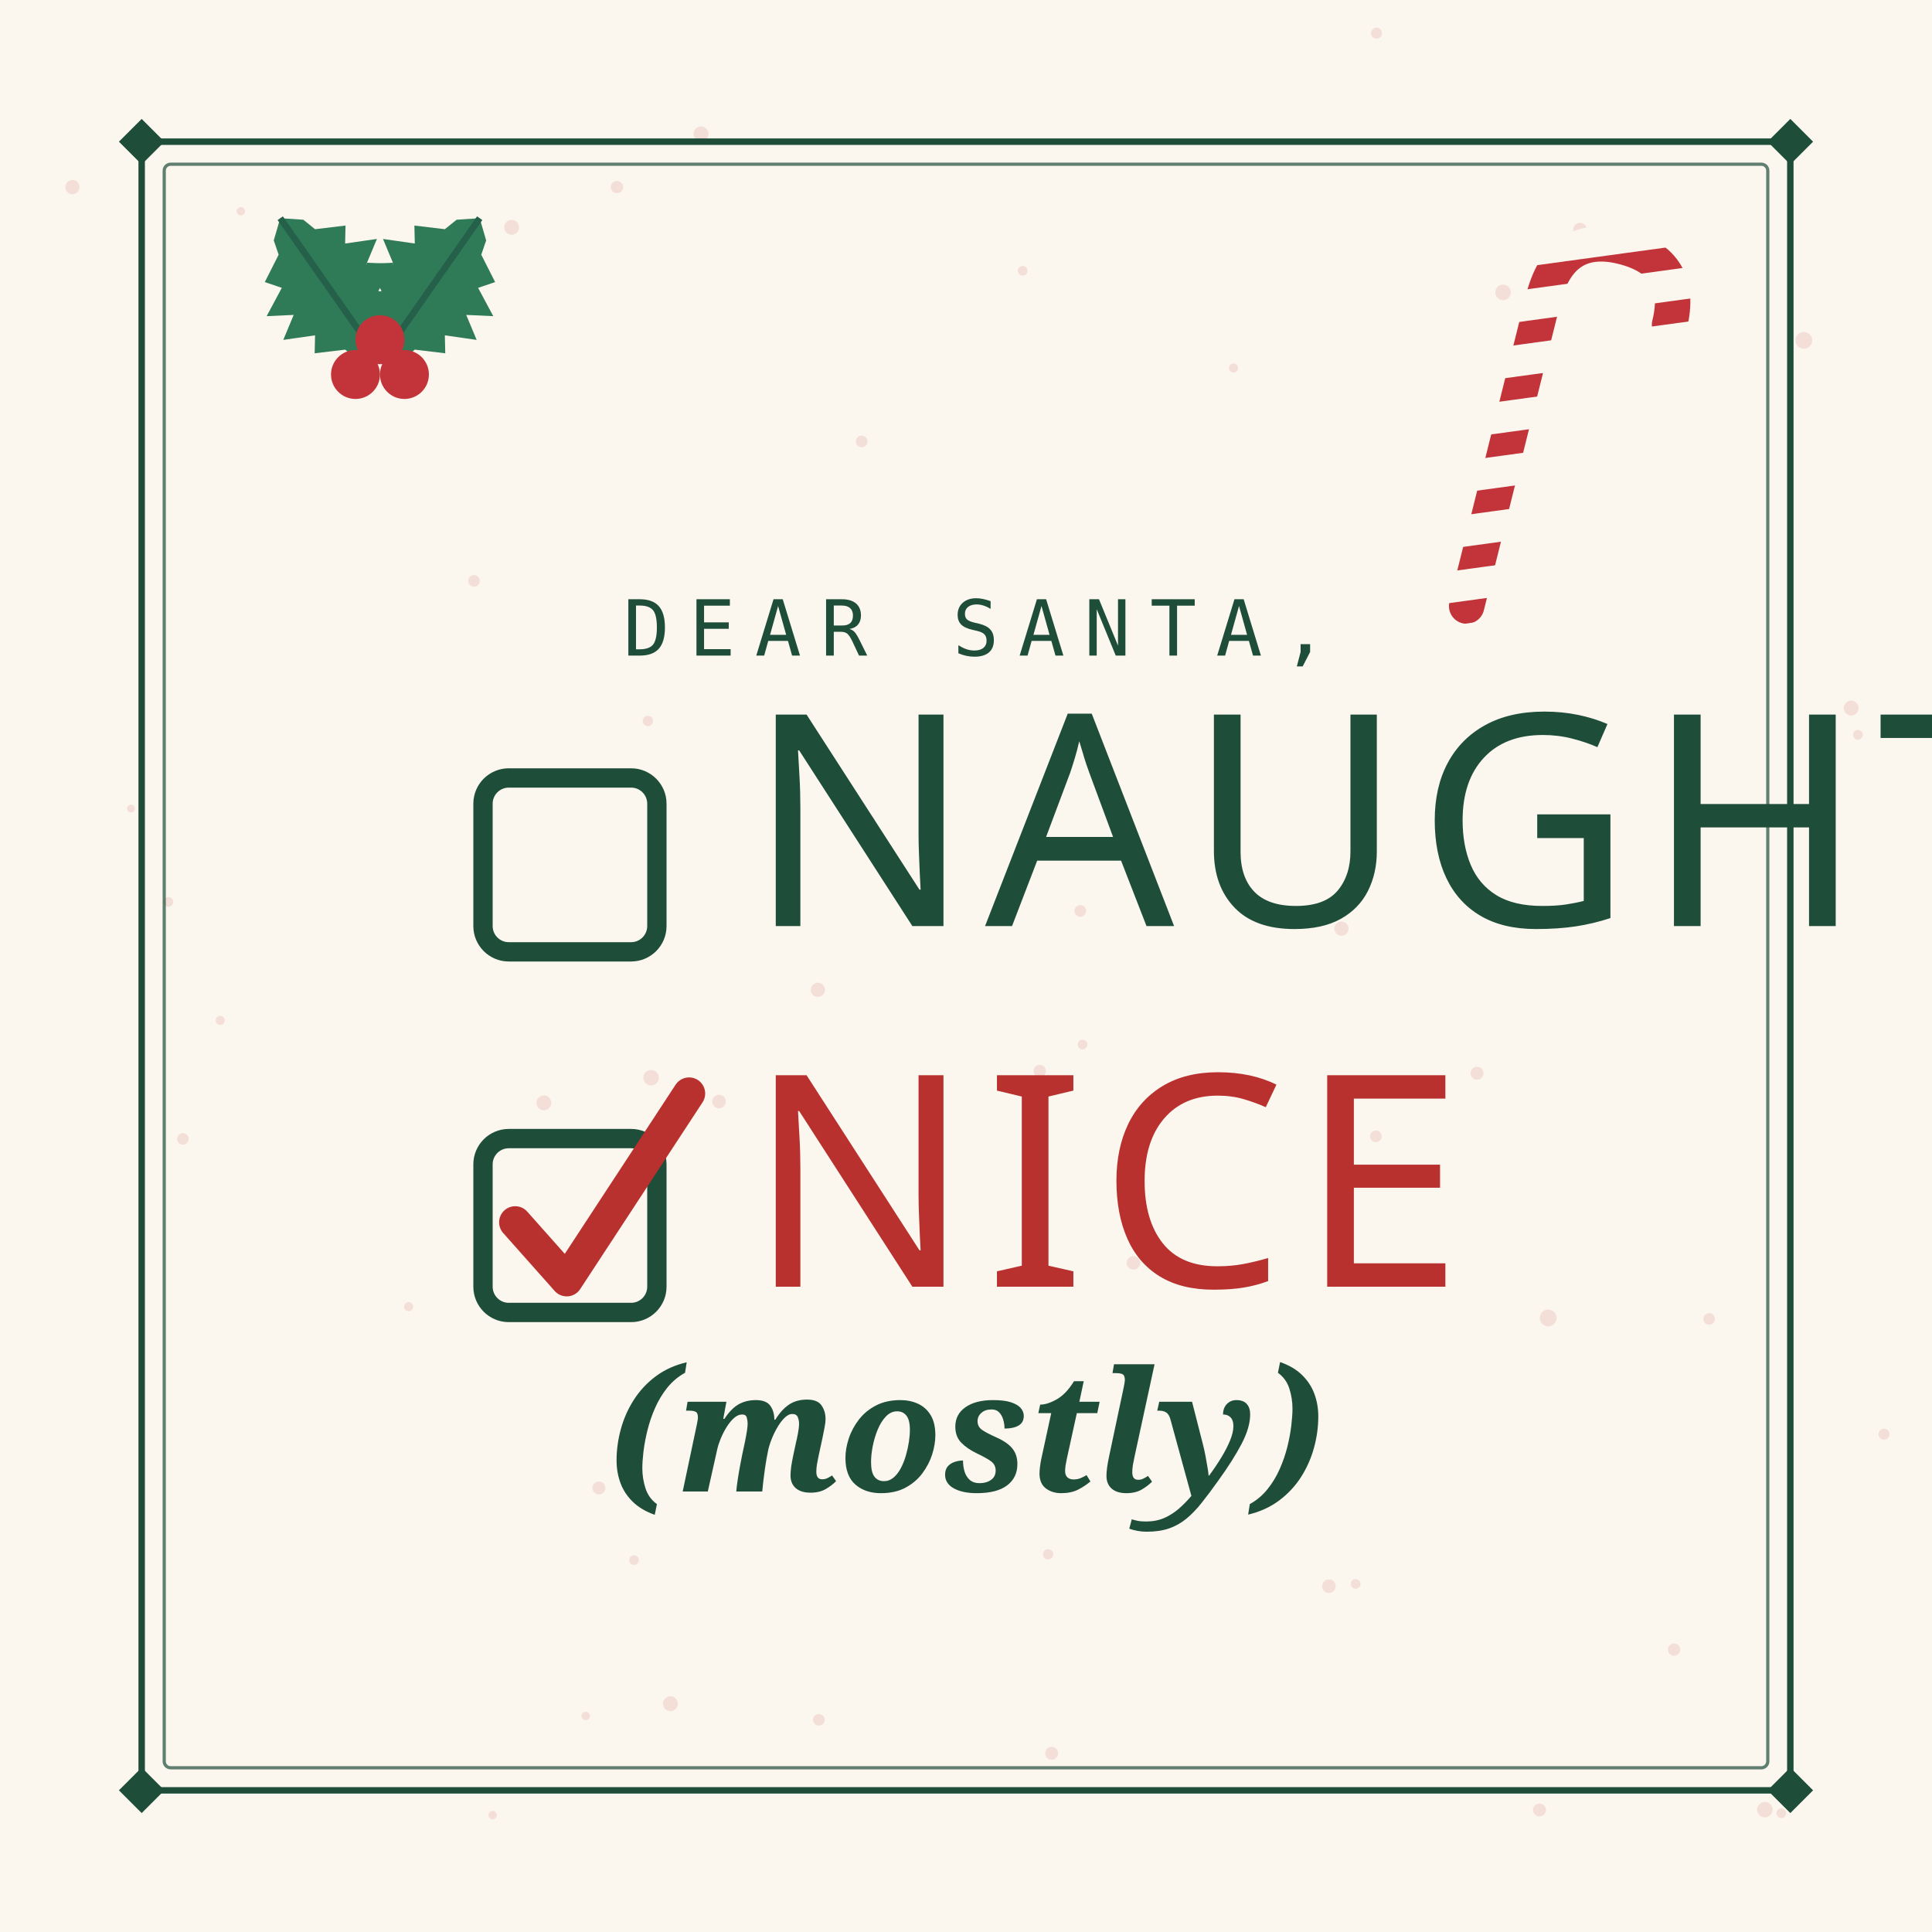
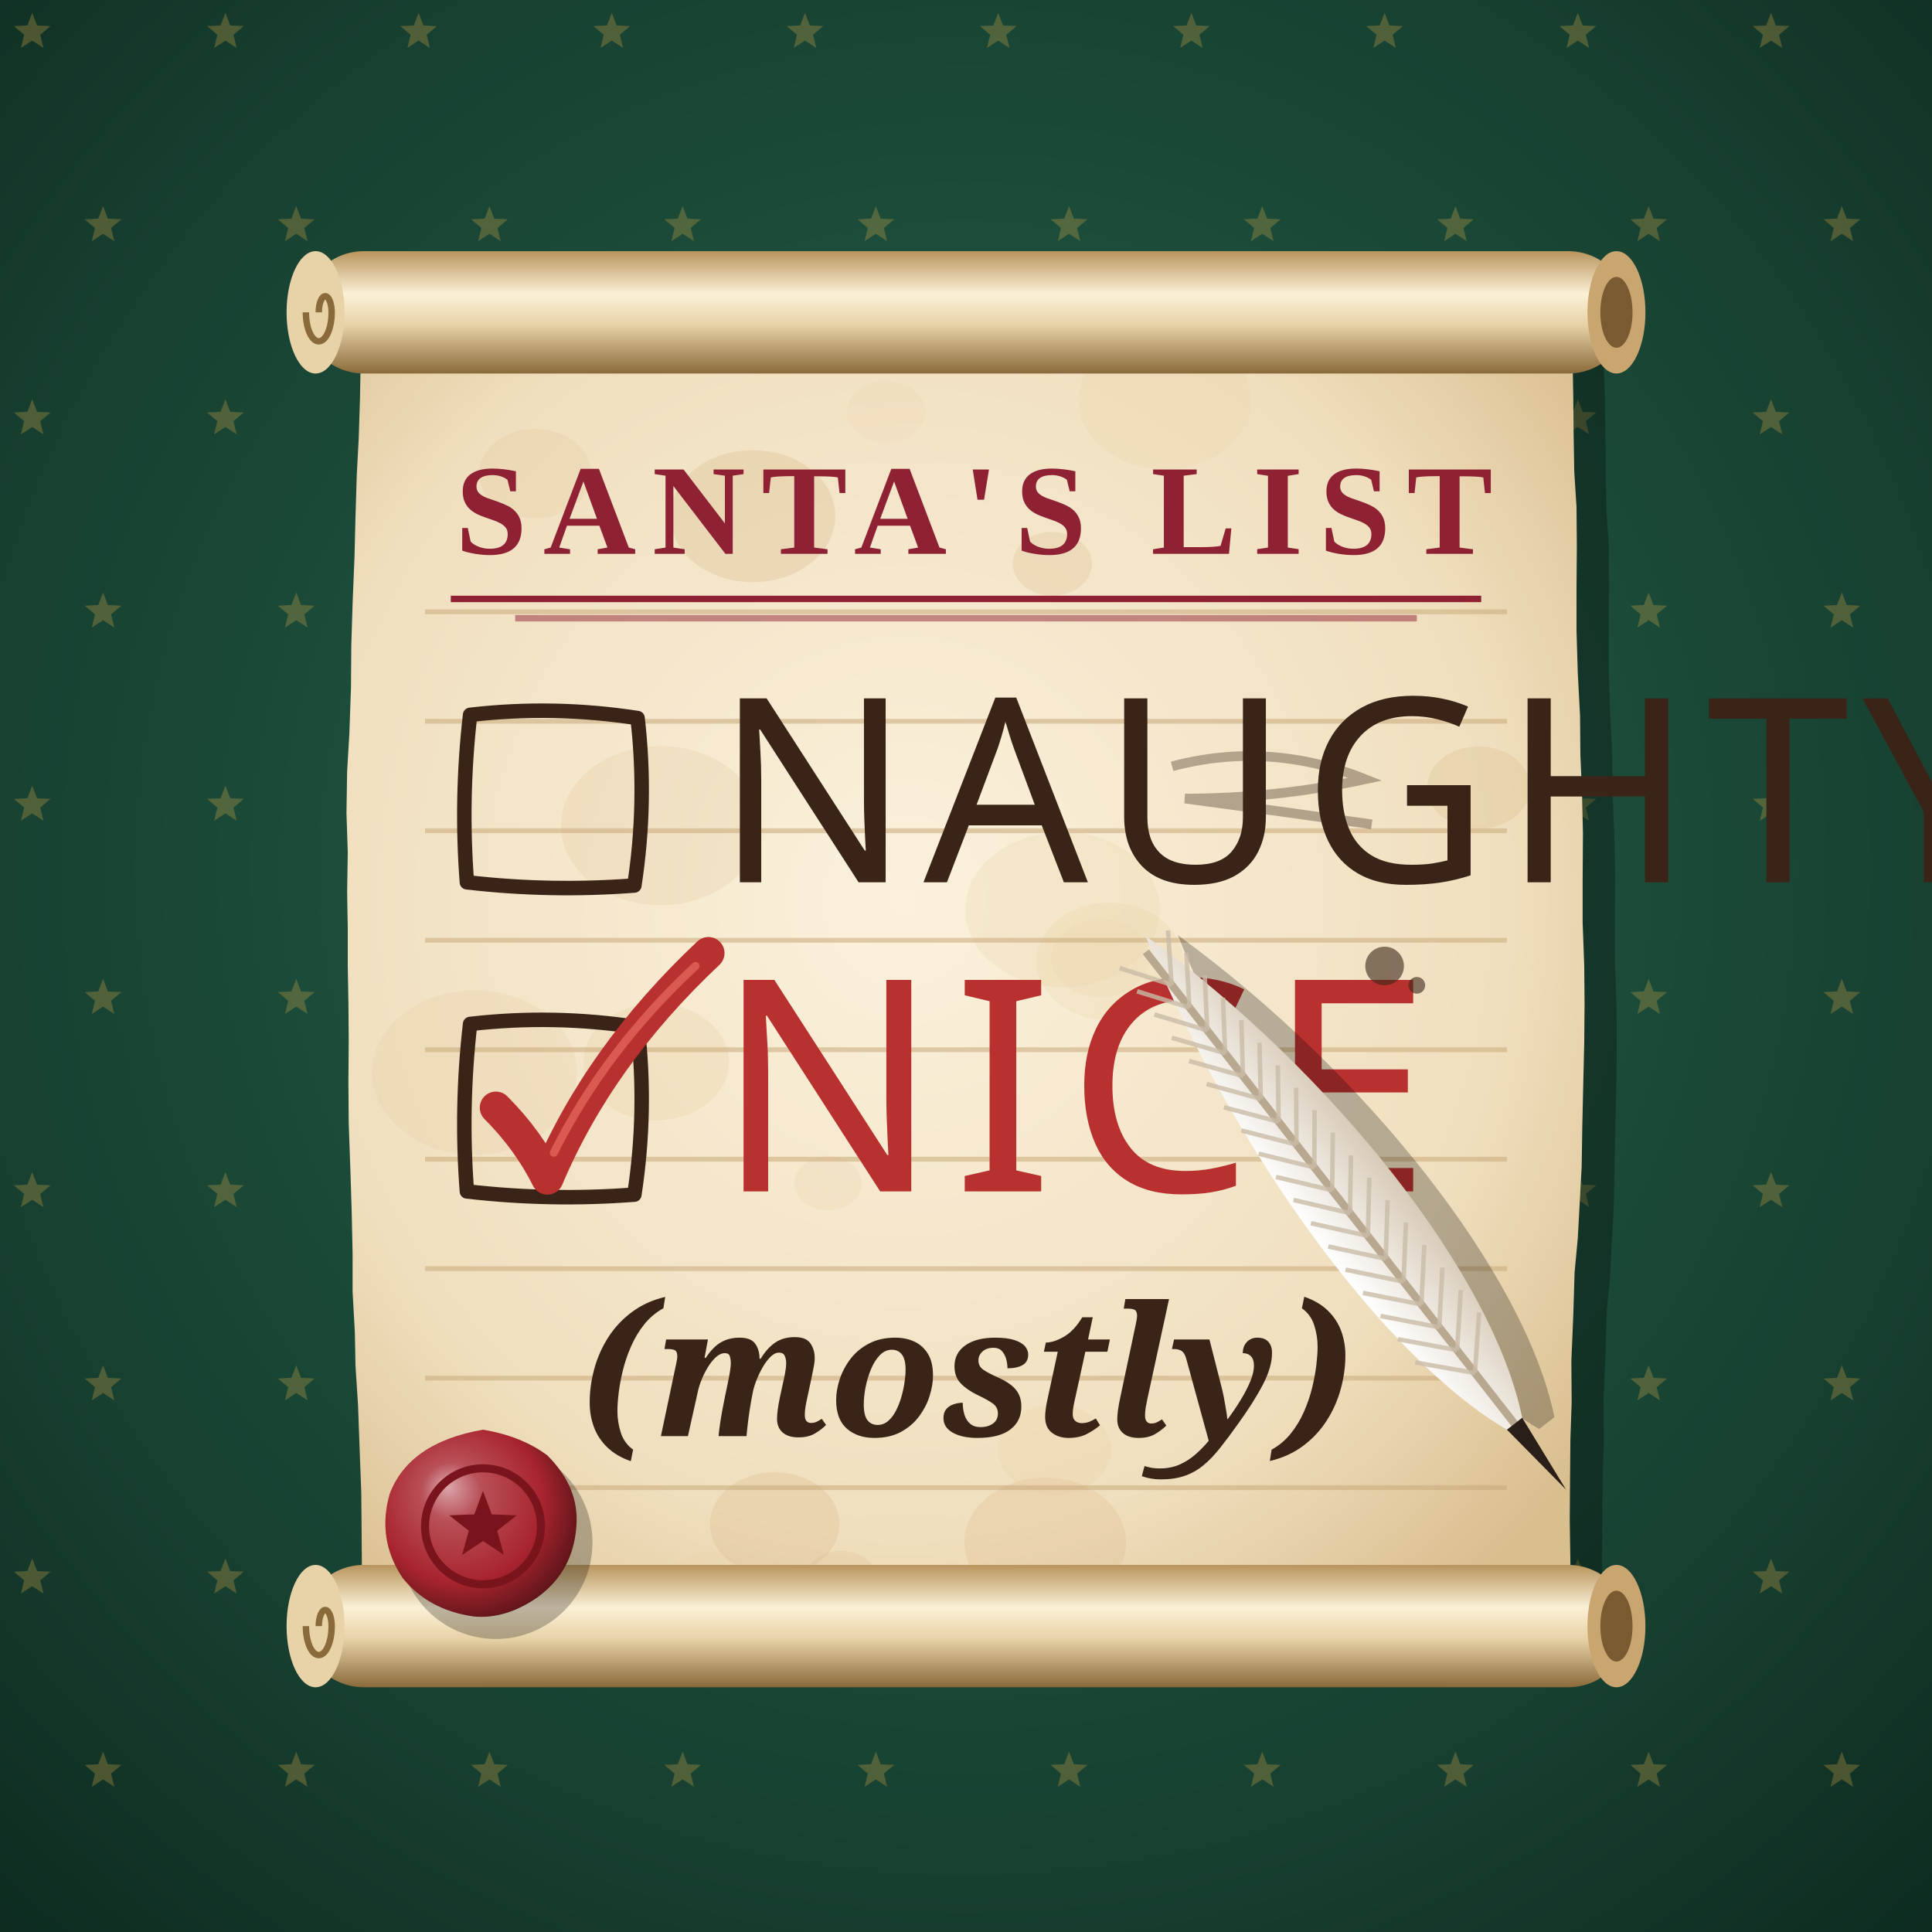
<svg xmlns="http://www.w3.org/2000/svg" viewBox="0 0 600 600">
-   <rect width="600" height="600" fill="#FBF6EE" />
-   <g fill="#B8312F" opacity="0.12">
-     <circle cx="548.1" cy="562.0" r="2.4" />
-     <circle cx="56.8" cy="353.7" r="1.8" />
-     <circle cx="317.6" cy="84.1" r="1.5" />
-     <circle cx="267.6" cy="137.1" r="1.8" />
-     <circle cx="22.5" cy="58.1" r="2.2" />
-     <circle cx="254.0" cy="307.4" r="2.2" />
-     <circle cx="217.7" cy="41.6" r="2.3" />
-     <circle cx="352.0" cy="392.2" r="2.1" />
-     <circle cx="574.9" cy="219.9" r="2.3" />
-     <circle cx="223.3" cy="342.1" r="2.1" />
-     <circle cx="191.6" cy="58.1" r="1.9" />
-     <circle cx="427.3" cy="352.9" r="1.8" />
-     <circle cx="383.1" cy="114.3" r="1.4" />
-     <circle cx="196.9" cy="484.5" r="1.5" />
-     <circle cx="74.8" cy="65.6" r="1.3" />
-     <circle cx="168.9" cy="342.5" r="2.3" />
-     <circle cx="201.2" cy="223.9" r="1.6" />
-     <circle cx="186.0" cy="462.1" r="2.0" />
-     <circle cx="158.9" cy="70.6" r="2.3" />
-     <circle cx="421.0" cy="491.9" r="1.5" />
-     <circle cx="326.6" cy="544.5" r="2.0" />
-     <circle cx="560.2" cy="105.7" r="2.6" />
-     <circle cx="40.7" cy="251.1" r="1.2" />
-     <circle cx="480.8" cy="409.3" r="2.6" />
-     <circle cx="478.1" cy="562.1" r="2.0" />
-     <circle cx="585.1" cy="445.4" r="1.7" />
-     <circle cx="577.0" cy="228.2" r="1.5" />
-     <circle cx="52.3" cy="280.1" r="1.5" />
-     <circle cx="553.2" cy="563.1" r="1.5" />
-     <circle cx="68.4" cy="316.9" r="1.4" />
-     <circle cx="325.5" cy="482.7" r="1.6" />
-     <circle cx="254.3" cy="534.1" r="1.8" />
-     <circle cx="208.2" cy="529.1" r="2.3" />
-     <circle cx="530.8" cy="409.6" r="1.8" />
-     <circle cx="412.7" cy="492.6" r="2.1" />
-     <circle cx="147.2" cy="180.4" r="1.8" />
-     <circle cx="458.7" cy="333.3" r="2.0" />
-     <circle cx="490.7" cy="71.3" r="2.1" />
-     <circle cx="202.2" cy="334.7" r="2.4" />
-     <circle cx="153.0" cy="563.7" r="1.3" />
-     <circle cx="336.2" cy="324.4" r="1.5" />
-     <circle cx="335.5" cy="282.9" r="1.8" />
-     <circle cx="427.5" cy="10.3" r="1.7" />
-     <circle cx="466.8" cy="90.8" r="2.4" />
-     <circle cx="126.9" cy="405.8" r="1.4" />
-     <circle cx="270.4" cy="254.8" r="1.3" />
-     <circle cx="416.6" cy="288.4" r="2.2" />
-     <circle cx="322.9" cy="332.6" r="1.9" />
-     <circle cx="181.9" cy="532.9" r="1.3" />
-     <circle cx="519.9" cy="512.3" r="1.9" />
-   </g>
-   <rect x="44" y="44" width="512" height="512" rx="3" fill="none" stroke="#1E4D3A" stroke-width="2" />
-   <rect x="51" y="51" width="498" height="498" rx="2" fill="none" stroke="#1E4D3A" stroke-width="1" opacity="0.7" />
-   <rect x="39" y="39" width="10" height="10" transform="rotate(45 44 44)" fill="#1E4D3A" />
-   <rect x="39" y="551" width="10" height="10" transform="rotate(45 44 556)" fill="#1E4D3A" />
-   <rect x="551" y="39" width="10" height="10" transform="rotate(45 556 44)" fill="#1E4D3A" />
-   <rect x="551" y="551" width="10" height="10" transform="rotate(45 556 556)" fill="#1E4D3A" />
-   <g transform="rotate(-35 118 112)">
-     <polygon points="118.0,112.0 123.6,107.5 124.9,103.0 133.3,98.5 130.0,94.0 138.9,89.5 131.8,85.0 138.9,80.5 130.0,76.0 133.3,71.5 124.9,67.0 123.6,62.5 118.0,58.0 118.0,58.0 112.4,62.5 111.1,67.0 102.7,71.5 106.0,76.0 97.1,80.5 104.2,85.0 97.1,89.5 106.0,94.0 102.7,98.5 111.1,103.0 112.4,107.5 118.0,112.0" fill="#2F7A57" />
-     <line x1="118" y1="112" x2="118" y2="58.0" stroke="#24604A" stroke-width="2" />
-   </g>
-   <g transform="rotate(35 118 112)">
-     <polygon points="118.0,112.0 123.6,107.5 124.9,103.0 133.3,98.5 130.0,94.0 138.9,89.5 131.8,85.0 138.9,80.5 130.0,76.0 133.3,71.5 124.9,67.0 123.6,62.5 118.0,58.0 118.0,58.0 112.4,62.5 111.1,67.0 102.7,71.5 106.0,76.0 97.1,80.5 104.2,85.0 97.1,89.5 106.0,94.0 102.7,98.5 111.1,103.0 112.4,107.5 118.0,112.0" fill="#2F7A57" />
-     <line x1="118" y1="112" x2="118" y2="58.0" stroke="#24604A" stroke-width="2" />
-   </g>
-   <circle cx="110.4" cy="116.3" r="7.6" fill="#C2343A" />
-   <circle cx="125.6" cy="116.3" r="7.6" fill="#C2343A" />
-   <circle cx="118.0" cy="105.5" r="7.6" fill="#C2343A" />
-   <g transform="rotate(14 470 130.0)">
-     <mask id="cane47070">
-       <path d="M 470 190 L 470 92 Q 470 70 490 70 Q 510 70 510 90" fill="none" stroke="#FFFFFF" stroke-width="11" stroke-linecap="round" />
-     </mask>
-     <path d="M 470 190 L 470 92 Q 470 70 490 70 Q 510 70 510 90" fill="none" stroke="#FBF6EE" stroke-width="11" stroke-linecap="round" />
-     <g mask="url(#cane47070)">
-       <line x1="440" y1="60" x2="540" y2="20" stroke="#C2343A" stroke-width="7" />
-       <line x1="440" y1="78" x2="540" y2="38" stroke="#C2343A" stroke-width="7" />
-       <line x1="440" y1="96" x2="540" y2="56" stroke="#C2343A" stroke-width="7" />
-       <line x1="440" y1="114" x2="540" y2="74" stroke="#C2343A" stroke-width="7" />
-       <line x1="440" y1="132" x2="540" y2="92" stroke="#C2343A" stroke-width="7" />
-       <line x1="440" y1="150" x2="540" y2="110" stroke="#C2343A" stroke-width="7" />
-       <line x1="440" y1="168" x2="540" y2="128" stroke="#C2343A" stroke-width="7" />
-       <line x1="440" y1="186" x2="540" y2="146" stroke="#C2343A" stroke-width="7" />
-       <line x1="440" y1="204" x2="540" y2="164" stroke="#C2343A" stroke-width="7" />
-       <line x1="440" y1="222" x2="540" y2="182" stroke="#C2343A" stroke-width="7" />
+   <defs>
+     <radialGradient id="non-g1" cx="0.5" cy="0.45" r="0.75">
+       <stop offset="0" stop-color="#24624A" />
+       <stop offset="0.7" stop-color="#173F30" />
+       <stop offset="1" stop-color="#0D2A1F" />
+     </radialGradient>
+     <radialGradient id="non-g2" cx="0.45" cy="0.45" r="0.7">
+       <stop offset="0" stop-color="#FBF1DC" />
+       <stop offset="0.7" stop-color="#F0DFBE" />
+       <stop offset="1" stop-color="#D9BE8E" />
+     </radialGradient>
+     <clipPath id="non-c3">
+       <polygon points="112.0,100.0 112.0,112.6 111.8,123.6 111.4,136.3 110.8,147.4 110.4,160.6 110.1,172.7 109.5,187.5 109.1,200.5 109.0,213.4 108.5,227.8 107.8,239.6 107.6,252.5 108.0,264.7 107.8,277.1 108.0,288.2 108.0,300.0 108.2,311.2 108.3,322.9 108.2,336.0 108.3,348.9 108.8,362.9 109.2,375.4 109.5,389.2 109.5,401.2 110.2,413.7 110.4,424.1 111.2,436.6 111.7,450.4 112.2,463.7 112.3,475.1 112.4,487.7 112.0,500.0 488.0,500.0 487.7,485.4 487.5,472.1 487.6,458.7 487.7,447.0 488.1,435.5 488.0,422.7 488.6,408.5 489.0,395.2 490.0,384.5 490.6,373.5 491.2,362.3 491.4,349.6 491.7,336.5 492.0,323.7 492.1,311.7 492.0,300.0 491.5,286.4 491.5,273.5 491.6,258.9 491.3,246.1 490.8,234.4 490.7,222.3 490.0,209.1 489.6,195.9 489.6,182.4 489.7,169.7 489.6,157.4 488.9,146.5 488.7,134.6 488.6,123.9 488.4,111.5 488.0,100.0" />
+     </clipPath>
+     <linearGradient id="non-g4" x1="0" y1="0" x2="0" y2="1">
+       <stop offset="0" stop-color="#B8955E" />
+       <stop offset="0.35" stop-color="#FBF0D6" />
+       <stop offset="0.6" stop-color="#E8D3A8" />
+       <stop offset="1" stop-color="#8A6A3A" />
+     </linearGradient>
+     <linearGradient id="non-g5" x1="0" y1="0" x2="1" y2="0">
+       <stop offset="0" stop-color="#FFFFFF" />
+       <stop offset="1" stop-color="#D8CBB8" />
+     </linearGradient>
+     <radialGradient id="non-g6" cx="0.42" cy="0.42" r="0.62" fx="0.32" fy="0.3">
+       <stop offset="0" stop-color="#DCA7AB" />
+       <stop offset="0.25" stop-color="#B95058" />
+       <stop offset="0.7" stop-color="#A8242E" />
+       <stop offset="1" stop-color="#5C1419" />
+     </radialGradient>
+   </defs>
+   <rect width="600" height="600" fill="url(#non-g1)" />
+   <g fill="#E2B04A" opacity="0.28">
+     <polygon points="10.0,4.0 11.5,7.9 15.7,8.1 12.5,10.8 13.5,14.9 10.0,12.6 6.5,14.9 7.5,10.8 4.3,8.1 8.5,7.9" />
+     <polygon points="32.0,64.0 33.5,67.9 37.7,68.1 34.5,70.8 35.5,74.9 32.0,72.6 28.5,74.9 29.5,70.8 26.3,68.1 30.5,67.9" />
+     <polygon points="10.0,124.0 11.5,127.9 15.7,128.1 12.5,130.8 13.5,134.9 10.0,132.6 6.5,134.9 7.5,130.8 4.3,128.1 8.5,127.9" />
+     <polygon points="32.0,184.0 33.5,187.9 37.7,188.1 34.5,190.8 35.5,194.9 32.0,192.6 28.5,194.9 29.5,190.8 26.3,188.1 30.5,187.9" />
+     <polygon points="10.0,244.0 11.5,247.9 15.7,248.1 12.5,250.8 13.5,254.9 10.0,252.6 6.5,254.9 7.5,250.8 4.3,248.1 8.5,247.9" />
+     <polygon points="32.0,304.0 33.5,307.9 37.7,308.1 34.5,310.8 35.5,314.9 32.0,312.6 28.5,314.9 29.5,310.8 26.3,308.1 30.5,307.9" />
+     <polygon points="10.0,364.0 11.5,367.9 15.7,368.1 12.5,370.8 13.5,374.9 10.0,372.6 6.5,374.9 7.5,370.8 4.3,368.1 8.5,367.9" />
+     <polygon points="32.0,424.0 33.5,427.9 37.7,428.1 34.5,430.8 35.5,434.9 32.0,432.6 28.5,434.9 29.5,430.8 26.3,428.1 30.5,427.9" />
+     <polygon points="10.0,484.0 11.5,487.9 15.7,488.1 12.5,490.8 13.5,494.9 10.0,492.6 6.5,494.9 7.5,490.8 4.3,488.1 8.5,487.9" />
+     <polygon points="32.0,544.0 33.5,547.9 37.7,548.1 34.5,550.8 35.5,554.9 32.0,552.6 28.5,554.9 29.5,550.8 26.3,548.1 30.5,547.9" />
+     <polygon points="10.0,604.0 11.5,607.9 15.7,608.1 12.5,610.8 13.5,614.9 10.0,612.6 6.5,614.9 7.5,610.8 4.3,608.1 8.5,607.9" />
+     <polygon points="70.0,4.0 71.5,7.9 75.7,8.1 72.5,10.8 73.5,14.9 70.0,12.6 66.5,14.9 67.5,10.8 64.3,8.1 68.5,7.9" />
+     <polygon points="92.0,64.0 93.5,67.9 97.7,68.1 94.5,70.8 95.5,74.9 92.0,72.6 88.5,74.9 89.5,70.8 86.3,68.1 90.5,67.9" />
+     <polygon points="70.0,124.0 71.5,127.9 75.7,128.1 72.5,130.8 73.5,134.9 70.0,132.6 66.5,134.9 67.5,130.8 64.3,128.1 68.5,127.9" />
+     <polygon points="92.0,184.0 93.5,187.9 97.7,188.1 94.5,190.8 95.5,194.9 92.0,192.6 88.5,194.9 89.5,190.8 86.3,188.1 90.5,187.9" />
+     <polygon points="70.0,244.0 71.5,247.9 75.7,248.1 72.5,250.8 73.5,254.9 70.0,252.6 66.5,254.9 67.5,250.8 64.3,248.1 68.5,247.9" />
+     <polygon points="92.0,304.0 93.5,307.9 97.7,308.1 94.5,310.8 95.5,314.9 92.0,312.6 88.5,314.9 89.5,310.8 86.3,308.1 90.5,307.9" />
+     <polygon points="70.0,364.0 71.5,367.9 75.7,368.1 72.5,370.8 73.5,374.9 70.0,372.6 66.5,374.9 67.5,370.8 64.3,368.1 68.5,367.9" />
+     <polygon points="92.0,424.0 93.5,427.9 97.7,428.1 94.5,430.8 95.5,434.9 92.0,432.6 88.5,434.9 89.5,430.8 86.3,428.1 90.5,427.9" />
+     <polygon points="70.0,484.0 71.5,487.9 75.7,488.1 72.5,490.8 73.5,494.9 70.0,492.6 66.5,494.9 67.5,490.8 64.3,488.1 68.5,487.9" />
+     <polygon points="92.0,544.0 93.5,547.9 97.7,548.1 94.5,550.8 95.5,554.9 92.0,552.6 88.5,554.9 89.5,550.8 86.3,548.1 90.5,547.9" />
+     <polygon points="70.0,604.0 71.5,607.9 75.7,608.1 72.5,610.8 73.5,614.9 70.0,612.6 66.5,614.9 67.5,610.8 64.3,608.1 68.5,607.9" />
+     <polygon points="130.0,4.0 131.5,7.9 135.7,8.1 132.5,10.8 133.5,14.9 130.0,12.6 126.5,14.9 127.5,10.8 124.3,8.1 128.5,7.9" />
+     <polygon points="152.0,64.0 153.5,67.9 157.7,68.1 154.5,70.8 155.5,74.9 152.0,72.6 148.5,74.9 149.5,70.8 146.3,68.1 150.5,67.9" />
+     <polygon points="130.0,124.0 131.5,127.9 135.7,128.1 132.5,130.8 133.5,134.9 130.0,132.6 126.5,134.9 127.5,130.8 124.3,128.1 128.5,127.9" />
+     <polygon points="152.0,184.0 153.5,187.9 157.7,188.1 154.5,190.8 155.5,194.9 152.0,192.6 148.5,194.9 149.5,190.8 146.3,188.1 150.5,187.9" />
+     <polygon points="130.0,244.0 131.5,247.9 135.7,248.1 132.5,250.8 133.5,254.9 130.0,252.6 126.5,254.9 127.5,250.8 124.3,248.1 128.5,247.9" />
+     <polygon points="152.0,304.0 153.5,307.9 157.7,308.1 154.5,310.8 155.5,314.9 152.0,312.6 148.5,314.9 149.5,310.8 146.3,308.1 150.5,307.9" />
+     <polygon points="130.0,364.0 131.5,367.9 135.7,368.1 132.5,370.8 133.5,374.9 130.0,372.6 126.5,374.9 127.5,370.8 124.3,368.1 128.5,367.9" />
+     <polygon points="152.0,424.0 153.5,427.9 157.7,428.1 154.5,430.8 155.5,434.9 152.0,432.6 148.5,434.9 149.5,430.8 146.3,428.1 150.5,427.9" />
+     <polygon points="130.0,484.0 131.5,487.9 135.7,488.1 132.5,490.8 133.5,494.9 130.0,492.6 126.5,494.9 127.5,490.8 124.3,488.1 128.5,487.9" />
+     <polygon points="152.0,544.0 153.5,547.9 157.7,548.1 154.5,550.8 155.5,554.9 152.0,552.6 148.5,554.9 149.5,550.8 146.3,548.1 150.5,547.9" />
+     <polygon points="130.0,604.0 131.5,607.9 135.7,608.1 132.5,610.8 133.5,614.9 130.0,612.6 126.5,614.9 127.5,610.8 124.3,608.1 128.5,607.9" />
+     <polygon points="190.0,4.0 191.5,7.9 195.7,8.1 192.5,10.8 193.5,14.9 190.0,12.6 186.5,14.9 187.5,10.8 184.3,8.1 188.5,7.9" />
+     <polygon points="212.0,64.0 213.5,67.9 217.7,68.1 214.5,70.8 215.5,74.9 212.0,72.6 208.5,74.9 209.5,70.8 206.3,68.1 210.5,67.9" />
+     <polygon points="190.0,124.0 191.5,127.9 195.7,128.1 192.5,130.8 193.5,134.9 190.0,132.6 186.5,134.9 187.5,130.8 184.3,128.1 188.5,127.9" />
+     <polygon points="212.0,184.0 213.5,187.9 217.7,188.1 214.5,190.8 215.5,194.9 212.0,192.6 208.5,194.9 209.5,190.8 206.3,188.1 210.5,187.9" />
+     <polygon points="190.0,244.0 191.5,247.9 195.7,248.1 192.5,250.8 193.5,254.9 190.0,252.6 186.5,254.9 187.5,250.8 184.3,248.1 188.5,247.9" />
+     <polygon points="212.0,304.0 213.5,307.9 217.7,308.1 214.5,310.8 215.5,314.9 212.0,312.6 208.5,314.9 209.5,310.8 206.3,308.1 210.5,307.9" />
+     <polygon points="190.0,364.0 191.5,367.9 195.7,368.1 192.5,370.8 193.5,374.9 190.0,372.6 186.5,374.9 187.5,370.8 184.3,368.1 188.5,367.9" />
+     <polygon points="212.0,424.0 213.5,427.9 217.7,428.1 214.5,430.8 215.5,434.9 212.0,432.6 208.5,434.9 209.5,430.8 206.3,428.1 210.5,427.9" />
+     <polygon points="190.0,484.0 191.5,487.9 195.7,488.1 192.5,490.8 193.5,494.9 190.0,492.6 186.5,494.9 187.5,490.8 184.3,488.1 188.5,487.9" />
+     <polygon points="212.0,544.0 213.5,547.9 217.7,548.1 214.5,550.8 215.5,554.9 212.0,552.6 208.5,554.9 209.5,550.8 206.3,548.1 210.5,547.9" />
+     <polygon points="190.0,604.0 191.5,607.9 195.7,608.1 192.5,610.8 193.5,614.9 190.0,612.6 186.5,614.9 187.5,610.8 184.3,608.1 188.5,607.9" />
+     <polygon points="250.0,4.0 251.5,7.9 255.7,8.1 252.5,10.8 253.5,14.9 250.0,12.6 246.5,14.9 247.5,10.8 244.3,8.1 248.5,7.9" />
+     <polygon points="272.0,64.0 273.5,67.9 277.7,68.1 274.5,70.8 275.5,74.9 272.0,72.6 268.5,74.9 269.5,70.8 266.3,68.1 270.5,67.9" />
+     <polygon points="250.0,124.0 251.5,127.9 255.7,128.1 252.5,130.8 253.5,134.9 250.0,132.6 246.5,134.9 247.5,130.8 244.3,128.1 248.5,127.9" />
+     <polygon points="272.0,184.0 273.5,187.9 277.7,188.1 274.5,190.8 275.5,194.9 272.0,192.6 268.5,194.9 269.5,190.8 266.3,188.1 270.5,187.9" />
+     <polygon points="250.0,244.0 251.5,247.9 255.7,248.1 252.5,250.8 253.5,254.9 250.0,252.6 246.5,254.9 247.5,250.8 244.3,248.1 248.5,247.9" />
+     <polygon points="272.0,304.0 273.5,307.9 277.7,308.1 274.5,310.8 275.5,314.9 272.0,312.6 268.5,314.9 269.5,310.8 266.3,308.1 270.5,307.9" />
+     <polygon points="250.0,364.0 251.5,367.9 255.7,368.1 252.5,370.8 253.5,374.9 250.0,372.6 246.5,374.9 247.5,370.8 244.3,368.1 248.5,367.9" />
+     <polygon points="272.0,424.0 273.5,427.9 277.7,428.1 274.5,430.8 275.5,434.9 272.0,432.6 268.5,434.9 269.5,430.8 266.3,428.1 270.5,427.9" />
+     <polygon points="250.0,484.0 251.5,487.9 255.7,488.1 252.5,490.8 253.5,494.9 250.0,492.6 246.5,494.9 247.5,490.8 244.3,488.1 248.5,487.9" />
+     <polygon points="272.0,544.0 273.5,547.9 277.7,548.1 274.5,550.8 275.5,554.9 272.0,552.6 268.5,554.9 269.5,550.8 266.3,548.1 270.5,547.9" />
+     <polygon points="250.0,604.0 251.5,607.9 255.7,608.1 252.5,610.8 253.5,614.9 250.0,612.6 246.5,614.9 247.5,610.8 244.3,608.1 248.5,607.9" />
+     <polygon points="310.0,4.0 311.5,7.9 315.7,8.1 312.5,10.8 313.5,14.9 310.0,12.6 306.5,14.9 307.5,10.8 304.3,8.1 308.5,7.9" />
+     <polygon points="332.0,64.0 333.5,67.9 337.7,68.1 334.5,70.8 335.5,74.9 332.0,72.6 328.5,74.9 329.5,70.8 326.3,68.1 330.5,67.9" />
+     <polygon points="310.0,124.0 311.5,127.9 315.7,128.1 312.5,130.8 313.5,134.9 310.0,132.6 306.5,134.9 307.5,130.8 304.3,128.1 308.5,127.9" />
+     <polygon points="332.0,184.0 333.5,187.9 337.7,188.1 334.5,190.8 335.5,194.9 332.0,192.6 328.5,194.9 329.5,190.8 326.3,188.1 330.5,187.9" />
+     <polygon points="310.0,244.0 311.5,247.9 315.7,248.1 312.5,250.8 313.5,254.9 310.0,252.6 306.5,254.9 307.5,250.8 304.3,248.1 308.5,247.9" />
+     <polygon points="332.0,304.0 333.5,307.9 337.7,308.1 334.5,310.8 335.5,314.9 332.0,312.6 328.5,314.9 329.5,310.8 326.3,308.1 330.5,307.9" />
+     <polygon points="310.0,364.0 311.5,367.9 315.7,368.1 312.5,370.8 313.5,374.9 310.0,372.6 306.5,374.9 307.5,370.8 304.3,368.1 308.5,367.9" />
+     <polygon points="332.0,424.0 333.5,427.9 337.7,428.1 334.5,430.8 335.5,434.9 332.0,432.6 328.5,434.9 329.5,430.8 326.3,428.1 330.5,427.9" />
+     <polygon points="310.0,484.0 311.5,487.9 315.7,488.1 312.5,490.8 313.5,494.9 310.0,492.6 306.5,494.9 307.5,490.8 304.3,488.1 308.5,487.9" />
+     <polygon points="332.0,544.0 333.5,547.9 337.7,548.1 334.5,550.8 335.5,554.9 332.0,552.6 328.5,554.9 329.5,550.8 326.3,548.1 330.5,547.9" />
+     <polygon points="310.0,604.0 311.5,607.9 315.7,608.1 312.5,610.8 313.5,614.9 310.0,612.6 306.5,614.9 307.5,610.8 304.3,608.1 308.5,607.9" />
+     <polygon points="370.0,4.0 371.5,7.9 375.7,8.1 372.5,10.8 373.5,14.9 370.0,12.6 366.5,14.9 367.5,10.8 364.3,8.1 368.5,7.9" />
+     <polygon points="392.0,64.0 393.5,67.9 397.7,68.1 394.5,70.8 395.5,74.9 392.0,72.6 388.5,74.9 389.5,70.8 386.3,68.1 390.5,67.9" />
+     <polygon points="370.0,124.0 371.5,127.9 375.7,128.1 372.5,130.8 373.5,134.9 370.0,132.6 366.5,134.9 367.5,130.8 364.3,128.1 368.5,127.9" />
+     <polygon points="392.0,184.0 393.5,187.9 397.7,188.1 394.5,190.8 395.5,194.9 392.0,192.6 388.5,194.9 389.5,190.8 386.3,188.1 390.5,187.9" />
+     <polygon points="370.0,244.0 371.5,247.9 375.7,248.1 372.5,250.8 373.5,254.9 370.0,252.6 366.5,254.9 367.5,250.8 364.3,248.1 368.5,247.9" />
+     <polygon points="392.0,304.0 393.5,307.9 397.7,308.1 394.5,310.8 395.5,314.9 392.0,312.6 388.5,314.9 389.5,310.8 386.3,308.1 390.5,307.9" />
+     <polygon points="370.0,364.0 371.5,367.9 375.7,368.1 372.5,370.8 373.5,374.9 370.0,372.6 366.5,374.9 367.5,370.8 364.3,368.1 368.5,367.9" />
+     <polygon points="392.0,424.0 393.5,427.9 397.7,428.1 394.5,430.8 395.5,434.9 392.0,432.6 388.5,434.9 389.5,430.8 386.3,428.1 390.5,427.9" />
+     <polygon points="370.0,484.0 371.5,487.9 375.7,488.1 372.5,490.8 373.5,494.9 370.0,492.6 366.5,494.9 367.5,490.8 364.3,488.1 368.5,487.9" />
+     <polygon points="392.0,544.0 393.5,547.9 397.7,548.1 394.5,550.8 395.5,554.9 392.0,552.6 388.5,554.9 389.5,550.8 386.3,548.1 390.5,547.9" />
+     <polygon points="370.0,604.0 371.5,607.9 375.7,608.1 372.5,610.8 373.5,614.9 370.0,612.6 366.5,614.9 367.5,610.8 364.3,608.1 368.5,607.9" />
+     <polygon points="430.0,4.0 431.5,7.9 435.7,8.1 432.5,10.8 433.5,14.9 430.0,12.6 426.5,14.9 427.5,10.8 424.3,8.1 428.5,7.9" />
+     <polygon points="452.0,64.0 453.5,67.9 457.7,68.1 454.5,70.8 455.5,74.9 452.0,72.6 448.5,74.9 449.5,70.8 446.3,68.1 450.5,67.9" />
+     <polygon points="430.0,124.0 431.5,127.9 435.7,128.1 432.5,130.8 433.5,134.9 430.0,132.6 426.5,134.9 427.5,130.8 424.3,128.1 428.5,127.9" />
+     <polygon points="452.0,184.0 453.5,187.9 457.7,188.1 454.5,190.8 455.5,194.9 452.0,192.6 448.5,194.9 449.5,190.8 446.3,188.1 450.5,187.9" />
+     <polygon points="430.0,244.0 431.5,247.9 435.7,248.1 432.5,250.8 433.5,254.9 430.0,252.6 426.5,254.9 427.5,250.8 424.3,248.1 428.5,247.9" />
+     <polygon points="452.0,304.0 453.5,307.9 457.7,308.1 454.5,310.8 455.5,314.9 452.0,312.6 448.5,314.9 449.5,310.8 446.3,308.1 450.5,307.9" />
+     <polygon points="430.0,364.0 431.5,367.9 435.7,368.1 432.5,370.8 433.5,374.9 430.0,372.6 426.5,374.9 427.5,370.8 424.3,368.1 428.5,367.9" />
+     <polygon points="452.0,424.0 453.5,427.9 457.7,428.1 454.5,430.8 455.5,434.9 452.0,432.6 448.5,434.9 449.5,430.8 446.3,428.1 450.5,427.9" />
+     <polygon points="430.0,484.0 431.5,487.9 435.7,488.1 432.5,490.8 433.5,494.9 430.0,492.6 426.5,494.9 427.5,490.8 424.3,488.1 428.5,487.9" />
+     <polygon points="452.0,544.0 453.5,547.9 457.7,548.1 454.5,550.8 455.5,554.9 452.0,552.6 448.5,554.9 449.5,550.8 446.3,548.1 450.5,547.9" />
+     <polygon points="430.0,604.0 431.5,607.9 435.7,608.1 432.5,610.8 433.5,614.9 430.0,612.6 426.5,614.9 427.5,610.8 424.3,608.1 428.5,607.9" />
+     <polygon points="490.0,4.0 491.5,7.9 495.7,8.1 492.5,10.8 493.5,14.9 490.0,12.6 486.5,14.9 487.5,10.8 484.3,8.1 488.5,7.9" />
+     <polygon points="512.0,64.0 513.5,67.9 517.7,68.1 514.5,70.8 515.5,74.9 512.0,72.6 508.5,74.9 509.5,70.8 506.3,68.1 510.5,67.9" />
+     <polygon points="490.0,124.0 491.5,127.9 495.7,128.1 492.5,130.8 493.5,134.9 490.0,132.6 486.5,134.9 487.5,130.8 484.3,128.1 488.5,127.9" />
+     <polygon points="512.0,184.0 513.5,187.9 517.7,188.1 514.5,190.8 515.5,194.9 512.0,192.6 508.5,194.9 509.5,190.8 506.3,188.1 510.5,187.9" />
+     <polygon points="490.0,244.0 491.5,247.9 495.7,248.1 492.5,250.8 493.5,254.9 490.0,252.6 486.5,254.9 487.5,250.8 484.3,248.1 488.5,247.9" />
+     <polygon points="512.0,304.0 513.5,307.9 517.7,308.1 514.5,310.8 515.5,314.9 512.0,312.6 508.5,314.9 509.5,310.8 506.3,308.1 510.5,307.9" />
+     <polygon points="490.0,364.0 491.5,367.9 495.7,368.1 492.5,370.8 493.5,374.9 490.0,372.6 486.5,374.9 487.5,370.8 484.3,368.1 488.5,367.9" />
+     <polygon points="512.0,424.0 513.5,427.9 517.7,428.1 514.5,430.8 515.5,434.9 512.0,432.6 508.5,434.9 509.5,430.8 506.3,428.1 510.5,427.9" />
+     <polygon points="490.0,484.0 491.5,487.9 495.7,488.1 492.5,490.8 493.5,494.9 490.0,492.6 486.5,494.9 487.5,490.8 484.3,488.1 488.5,487.9" />
+     <polygon points="512.0,544.0 513.5,547.9 517.7,548.1 514.5,550.8 515.5,554.9 512.0,552.6 508.5,554.9 509.5,550.8 506.3,548.1 510.5,547.9" />
+     <polygon points="490.0,604.0 491.5,607.9 495.7,608.1 492.5,610.8 493.5,614.9 490.0,612.6 486.5,614.9 487.5,610.8 484.3,608.1 488.5,607.9" />
+     <polygon points="550.0,4.0 551.5,7.9 555.7,8.1 552.5,10.8 553.5,14.9 550.0,12.6 546.5,14.9 547.5,10.8 544.3,8.1 548.5,7.9" />
+     <polygon points="572.0,64.0 573.5,67.9 577.7,68.1 574.5,70.8 575.5,74.9 572.0,72.6 568.5,74.9 569.5,70.8 566.3,68.1 570.5,67.9" />
+     <polygon points="550.0,124.0 551.5,127.9 555.7,128.1 552.5,130.8 553.5,134.9 550.0,132.6 546.5,134.9 547.5,130.8 544.3,128.1 548.5,127.9" />
+     <polygon points="572.0,184.0 573.5,187.9 577.7,188.1 574.5,190.8 575.5,194.9 572.0,192.6 568.5,194.9 569.5,190.8 566.3,188.1 570.5,187.9" />
+     <polygon points="550.0,244.0 551.5,247.9 555.7,248.1 552.5,250.8 553.5,254.9 550.0,252.6 546.5,254.9 547.5,250.8 544.3,248.1 548.5,247.9" />
+     <polygon points="572.0,304.0 573.5,307.9 577.7,308.1 574.5,310.8 575.5,314.9 572.0,312.6 568.5,314.9 569.5,310.8 566.3,308.1 570.5,307.9" />
+     <polygon points="550.0,364.0 551.5,367.9 555.7,368.1 552.5,370.8 553.5,374.9 550.0,372.6 546.5,374.9 547.5,370.8 544.3,368.1 548.5,367.9" />
+     <polygon points="572.0,424.0 573.5,427.9 577.7,428.1 574.5,430.8 575.5,434.9 572.0,432.6 568.5,434.9 569.5,430.8 566.3,428.1 570.5,427.9" />
+     <polygon points="550.0,484.0 551.5,487.9 555.7,488.1 552.5,490.8 553.5,494.9 550.0,492.6 546.5,494.9 547.5,490.8 544.3,488.1 548.5,487.9" />
+     <polygon points="572.0,544.0 573.5,547.9 577.7,548.1 574.5,550.8 575.5,554.9 572.0,552.6 568.5,554.9 569.5,550.8 566.3,548.1 570.5,547.9" />
+     <polygon points="550.0,604.0 551.5,607.9 555.7,608.1 552.5,610.8 553.5,614.9 550.0,612.6 546.5,614.9 547.5,610.8 544.3,608.1 548.5,607.9" />
+     <polygon points="610.0,4.0 611.5,7.9 615.7,8.1 612.5,10.8 613.5,14.9 610.0,12.6 606.5,14.9 607.5,10.8 604.3,8.1 608.5,7.9" />
+     <polygon points="632.0,64.0 633.5,67.9 637.7,68.1 634.5,70.8 635.5,74.9 632.0,72.6 628.5,74.9 629.5,70.8 626.3,68.1 630.5,67.9" />
+     <polygon points="610.0,124.0 611.5,127.9 615.7,128.1 612.5,130.8 613.5,134.9 610.0,132.6 606.5,134.9 607.5,130.8 604.3,128.1 608.5,127.9" />
+     <polygon points="632.0,184.0 633.5,187.9 637.7,188.1 634.5,190.8 635.5,194.9 632.0,192.6 628.5,194.9 629.5,190.8 626.3,188.1 630.5,187.9" />
+     <polygon points="610.0,244.0 611.5,247.9 615.7,248.1 612.5,250.8 613.5,254.9 610.0,252.6 606.5,254.9 607.5,250.8 604.3,248.1 608.5,247.9" />
+     <polygon points="632.0,304.0 633.5,307.9 637.7,308.1 634.5,310.8 635.5,314.9 632.0,312.6 628.5,314.9 629.5,310.8 626.3,308.1 630.5,307.9" />
+     <polygon points="610.0,364.0 611.5,367.9 615.7,368.1 612.5,370.8 613.5,374.9 610.0,372.6 606.5,374.9 607.5,370.8 604.3,368.1 608.5,367.9" />
+     <polygon points="632.0,424.0 633.5,427.9 637.7,428.1 634.5,430.8 635.5,434.9 632.0,432.6 628.5,434.9 629.5,430.8 626.3,428.1 630.5,427.9" />
+     <polygon points="610.0,484.0 611.5,487.9 615.7,488.1 612.5,490.8 613.5,494.9 610.0,492.6 606.5,494.9 607.5,490.8 604.3,488.1 608.5,487.9" />
+     <polygon points="632.0,544.0 633.5,547.9 637.7,548.1 634.5,550.8 635.5,554.9 632.0,552.6 628.5,554.9 629.5,550.8 626.3,548.1 630.5,547.9" />
+     <polygon points="610.0,604.0 611.5,607.9 615.7,608.1 612.5,610.8 613.5,614.9 610.0,612.6 606.5,614.9 607.5,610.8 604.3,608.1 608.5,607.9" />
+   </g>
+   <polygon points="122.0,112.0 122.0,124.6 121.8,135.6 121.4,148.3 120.8,159.4 120.4,172.6 120.1,184.7 119.5,199.5 119.1,212.5 119.0,225.4 118.5,239.8 117.8,251.6 117.6,264.5 118.0,276.7 117.8,289.1 118.0,300.2 118.0,312.0 118.2,323.2 118.3,334.9 118.2,348.0 118.3,360.9 118.8,374.9 119.2,387.4 119.5,401.2 119.5,413.2 120.2,425.7 120.4,436.1 121.2,448.6 121.7,462.4 122.2,475.7 122.3,487.1 122.4,499.7 122.0,512.0 498.0,512.0 497.7,497.4 497.5,484.1 497.6,470.7 497.7,459.0 498.1,447.5 498.0,434.7 498.6,420.5 499.0,407.2 500.0,396.5 500.6,385.5 501.2,374.3 501.4,361.6 501.7,348.5 502.0,335.7 502.1,323.7 502.0,312.0 501.5,298.4 501.5,285.5 501.6,270.9 501.3,258.1 500.8,246.4 500.7,234.3 500.0,221.1 499.6,207.9 499.6,194.4 499.7,181.7 499.6,169.4 498.9,158.5 498.7,146.6 498.6,135.9 498.4,123.5 498.0,112.0" fill="#000" opacity="0.3" />
+   <polygon points="112.0,100.0 112.0,112.6 111.8,123.6 111.4,136.3 110.8,147.4 110.4,160.6 110.1,172.7 109.5,187.5 109.1,200.5 109.0,213.4 108.5,227.8 107.8,239.6 107.6,252.5 108.0,264.7 107.8,277.1 108.0,288.2 108.0,300.0 108.2,311.2 108.3,322.9 108.2,336.0 108.3,348.9 108.8,362.9 109.2,375.4 109.5,389.2 109.5,401.2 110.2,413.7 110.4,424.1 111.2,436.6 111.7,450.4 112.2,463.7 112.3,475.1 112.4,487.7 112.0,500.0 488.0,500.0 487.7,485.4 487.5,472.1 487.6,458.7 487.7,447.0 488.1,435.5 488.0,422.7 488.6,408.5 489.0,395.2 490.0,384.5 490.6,373.5 491.2,362.3 491.4,349.6 491.7,336.5 492.0,323.7 492.1,311.7 492.0,300.0 491.5,286.4 491.5,273.5 491.6,258.9 491.3,246.1 490.8,234.4 490.7,222.3 490.0,209.1 489.6,195.9 489.6,182.4 489.7,169.7 489.6,157.4 488.9,146.5 488.7,134.6 488.6,123.9 488.4,111.5 488.0,100.0" fill="url(#non-g2)" />
+   <g clip-path="url(#non-c3)">
+     <ellipse cx="233.8" cy="160.3" rx="25.6" ry="20.5" fill="#D9B98A" opacity="0.31" />
+     <ellipse cx="147.4" cy="333.1" rx="31.8" ry="25.5" fill="#D9B98A" opacity="0.16" />
+     <ellipse cx="275.1" cy="127.9" rx="12.2" ry="9.7" fill="#E8CFA4" opacity="0.16" />
+     <ellipse cx="324.6" cy="479.0" rx="25.1" ry="20.1" fill="#D9B98A" opacity="0.27" />
+     <ellipse cx="261.2" cy="490.5" rx="11.1" ry="8.9" fill="#D9B98A" opacity="0.21" />
+     <ellipse cx="166.2" cy="147.1" rx="17.4" ry="13.9" fill="#D9B98A" opacity="0.17" />
+     <ellipse cx="326.8" cy="175.1" rx="12.3" ry="9.9" fill="#D9B98A" opacity="0.26" />
+     <ellipse cx="344.7" cy="298.6" rx="22.8" ry="18.2" fill="#E8CFA4" opacity="0.24" />
+     <ellipse cx="459.2" cy="244.6" rx="16.0" ry="12.8" fill="#D9B98A" opacity="0.29" />
+     <ellipse cx="203.8" cy="329.8" rx="22.6" ry="18.1" fill="#E8CFA4" opacity="0.30" />
+     <ellipse cx="220.3" cy="492.1" rx="12.8" ry="10.3" fill="#E8CFA4" opacity="0.18" />
+     <ellipse cx="240.6" cy="473.3" rx="20.1" ry="16.1" fill="#D9B98A" opacity="0.30" />
+     <ellipse cx="327.5" cy="450.2" rx="17.5" ry="14.0" fill="#E8CFA4" opacity="0.27" />
+     <ellipse cx="330.0" cy="282.5" rx="30.2" ry="24.1" fill="#E8CFA4" opacity="0.24" />
+     <ellipse cx="361.7" cy="124.3" rx="26.8" ry="21.5" fill="#E8CFA4" opacity="0.21" />
+     <ellipse cx="257.1" cy="367.5" rx="10.5" ry="8.4" fill="#E8CFA4" opacity="0.22" />
+     <ellipse cx="341.7" cy="297.5" rx="15.2" ry="12.2" fill="#E8CFA4" opacity="0.18" />
+     <ellipse cx="205.1" cy="256.4" rx="30.9" ry="24.7" fill="#D9B98A" opacity="0.18" />
+     <g stroke="#C9A97A" stroke-width="1.5" opacity="0.55">
+       <line x1="132" y1="190" x2="468" y2="190" />
+       <line x1="132" y1="224" x2="468" y2="224" />
+       <line x1="132" y1="258" x2="468" y2="258" />
+       <line x1="132" y1="292" x2="468" y2="292" />
+       <line x1="132" y1="326" x2="468" y2="326" />
+       <line x1="132" y1="360" x2="468" y2="360" />
+       <line x1="132" y1="394" x2="468" y2="394" />
+       <line x1="132" y1="428" x2="468" y2="428" />
+       <line x1="132" y1="462" x2="468" y2="462" />
    </g>
  </g>
-   <text x="303" y="203.6" text-anchor="middle" font-family="'DM Mono', ui-monospace, monospace" font-weight="500" font-size="24" letter-spacing="6" fill="#1E4D3A">DEAR SANTA,</text>
-   <rect x="150" y="241.6" width="54" height="54" rx="8" fill="none" stroke="#1E4D3A" stroke-width="6" />
-   <text x="232" y="287.6" font-family="'Bebas Neue', Impact, sans-serif" font-size="92" letter-spacing="4" fill="#1E4D3A">NAUGHTY</text>
-   <rect x="150" y="353.6" width="54" height="54" rx="8" fill="none" stroke="#1E4D3A" stroke-width="6" />
-   <path d="M 160 379.6 L 176 397.6 L 214 339.6" fill="none" stroke="#B8312F" stroke-width="10" stroke-linecap="round" stroke-linejoin="round" />
-   <text x="232" y="399.6" font-family="'Bebas Neue', Impact, sans-serif" font-size="92" letter-spacing="4" fill="#B8312F">NICE</text>
-   <text x="300" y="463.2" text-anchor="middle" font-family="'Playfair Display', Georgia, serif" font-style="italic" font-weight="700" font-size="52" fill="#1E4D3A">(mostly)</text>
+   <rect x="94" y="78" width="412" height="38" rx="19" fill="url(#non-g4)" />
+   <ellipse cx="502" cy="97" rx="9" ry="19" fill="#C9A670" />
+   <ellipse cx="502" cy="97" rx="5" ry="11" fill="#7A5A30" />
+   <ellipse cx="98" cy="97" rx="9" ry="19" fill="#E8D3A8" />
+   <path d="M 98 97 m -3 0 a 4 9 0 1 0 8 0 a 2 5 0 1 0 -4 0" fill="none" stroke="#8A6A3A" stroke-width="2" />
+   <rect x="94" y="486" width="412" height="38" rx="19" fill="url(#non-g4)" />
+   <ellipse cx="502" cy="505" rx="9" ry="19" fill="#C9A670" />
+   <ellipse cx="502" cy="505" rx="5" ry="11" fill="#7A5A30" />
+   <ellipse cx="98" cy="505" rx="9" ry="19" fill="#E8D3A8" />
+   <path d="M 98 505 m -3 0 a 4 9 0 1 0 8 0 a 2 5 0 1 0 -4 0" fill="none" stroke="#8A6A3A" stroke-width="2" />
+   <text x="302.5" y="172.0" text-anchor="middle" font-family="Cinzel, 'Times New Roman', serif" font-weight="600" font-size="40" letter-spacing="5" fill="#8E2234">SANTA'S LIST</text>
+   <g stroke="#8E2234" stroke-width="2">
+     <line x1="140" y1="186" x2="460" y2="186" />
+     <line x1="160" y1="192" x2="440" y2="192" opacity="0.5" />
+   </g>
+   <path d="M 146 222 q 26 -3 52 1 q 3 26 -1 52 q -26 2 -52 -1 q -2 -26 1 -52 Z" fill="none" stroke="#3A2418" stroke-width="4.5" stroke-linejoin="round" />
+   <text x="222.0" y="274.0" text-anchor="start" font-family="'Bebas Neue', Impact, sans-serif" font-size="80" letter-spacing="4" fill="#3A2418">NAUGHTY</text>
+   <path d="M 146 318 q 26 -3 52 1 q 3 26 -1 52 q -26 2 -52 -1 q -2 -26 1 -52 Z" fill="none" stroke="#3A2418" stroke-width="4.5" stroke-linejoin="round" />
+   <path d="M 154 344 Q 164 354 170 366 Q 186 328 220 296" fill="none" stroke="#B8312F" stroke-width="10" stroke-linecap="round" stroke-linejoin="round" />
+   <path d="M 172 358 Q 188 326 216 300" fill="none" stroke="#E86A5E" stroke-width="2.5" stroke-linecap="round" opacity="0.7" />
+   <text x="222.0" y="370.0" text-anchor="start" font-family="'Bebas Neue', Impact, sans-serif" font-size="92" letter-spacing="4" fill="#B8312F">NICE</text>
+   <text x="300.0" y="446.0" text-anchor="middle" font-family="'Playfair Display', Georgia, serif" font-style="italic" font-weight="700" font-size="56" fill="#3A2418">(mostly)</text>
+   <path d="M 364 238 q 30 -8 60 4 q -28 6 -56 6 q 30 4 58 8" fill="none" stroke="#3A2418" stroke-width="3" opacity="0.35" />
+   <circle cx="430" cy="300" r="6" fill="#3A2418" opacity="0.6" />
+   <circle cx="440" cy="306" r="2.6" fill="#3A2418" opacity="0.6" />
+   <g transform="translate(468 444) rotate(-38)">
+     <path d="M 0 0 C -16 -40 -14 -120 6 -190 C 26 -120 26 -40 6 0 Z" fill="#000" opacity="0.25" transform="translate(8 6)" />
+     <path d="M 0 0 C -16 -40 -14 -120 6 -190 C 26 -120 26 -40 6 0 Z" fill="url(#non-g5)" />
+     <path d="M 3 10 L 3 -186" stroke="#B8A890" stroke-width="2.4" />
+     <g stroke="#C9BBA6" stroke-width="1.4" opacity="0.8">
+       <line x1="3" y1="-20" x2="-9.6" y2="-34" />
+       <line x1="3" y1="-20" x2="15.6" y2="-34" />
+       <line x1="3" y1="-29" x2="-9.4" y2="-43" />
+       <line x1="3" y1="-29" x2="15.4" y2="-43" />
+       <line x1="3" y1="-38" x2="-9.2" y2="-52" />
+       <line x1="3" y1="-38" x2="15.2" y2="-52" />
+       <line x1="3" y1="-47" x2="-9.1" y2="-61" />
+       <line x1="3" y1="-47" x2="15.1" y2="-61" />
+       <line x1="3" y1="-56" x2="-8.9" y2="-70" />
+       <line x1="3" y1="-56" x2="14.9" y2="-70" />
+       <line x1="3" y1="-65" x2="-8.7" y2="-79" />
+       <line x1="3" y1="-65" x2="14.7" y2="-79" />
+       <line x1="3" y1="-74" x2="-8.5" y2="-88" />
+       <line x1="3" y1="-74" x2="14.5" y2="-88" />
+       <line x1="3" y1="-83" x2="-8.3" y2="-97" />
+       <line x1="3" y1="-83" x2="14.3" y2="-97" />
+       <line x1="3" y1="-92" x2="-8.2" y2="-106" />
+       <line x1="3" y1="-92" x2="14.2" y2="-106" />
+       <line x1="3" y1="-101" x2="-8.0" y2="-115" />
+       <line x1="3" y1="-101" x2="14.0" y2="-115" />
+       <line x1="3" y1="-110" x2="-7.8" y2="-124" />
+       <line x1="3" y1="-110" x2="13.8" y2="-124" />
+       <line x1="3" y1="-119" x2="-7.6" y2="-133" />
+       <line x1="3" y1="-119" x2="13.6" y2="-133" />
+       <line x1="3" y1="-128" x2="-7.4" y2="-142" />
+       <line x1="3" y1="-128" x2="13.4" y2="-142" />
+       <line x1="3" y1="-137" x2="-7.3" y2="-151" />
+       <line x1="3" y1="-137" x2="13.3" y2="-151" />
+       <line x1="3" y1="-146" x2="-7.1" y2="-160" />
+       <line x1="3" y1="-146" x2="13.1" y2="-160" />
+       <line x1="3" y1="-155" x2="-6.9" y2="-169" />
+       <line x1="3" y1="-155" x2="12.9" y2="-169" />
+       <line x1="3" y1="-164" x2="-6.7" y2="-178" />
+       <line x1="3" y1="-164" x2="12.7" y2="-178" />
+       <line x1="3" y1="-173" x2="-6.5" y2="-187" />
+       <line x1="3" y1="-173" x2="12.5" y2="-187" />
+     </g>
+     <path d="M 0 0 L 3 26 L 6 0 Z" fill="#2A1E18" />
+   </g>
+   <circle cx="150" cy="474" r="30" fill="#000" opacity="0.25" transform="translate(4 5)" />
+   <path d="M 150 444 q 12 2 20 8 q 10 10 9 22 q -1 14 -12 22 q -10 7 -20 6 q -14 -2 -22 -12 q -8 -12 -4 -26 q 6 -16 29 -20 Z" fill="url(#non-g6)" />
+   <circle cx="150" cy="474" r="18" fill="none" stroke="#7A141C" stroke-width="2.5" />
+   <polygon points="150.0,463.0 152.7,470.3 160.5,470.6 154.4,475.4 156.5,482.9 150.0,478.6 143.5,482.9 145.6,475.4 139.5,470.6 147.3,470.3" fill="#7A141C" />
</svg>
